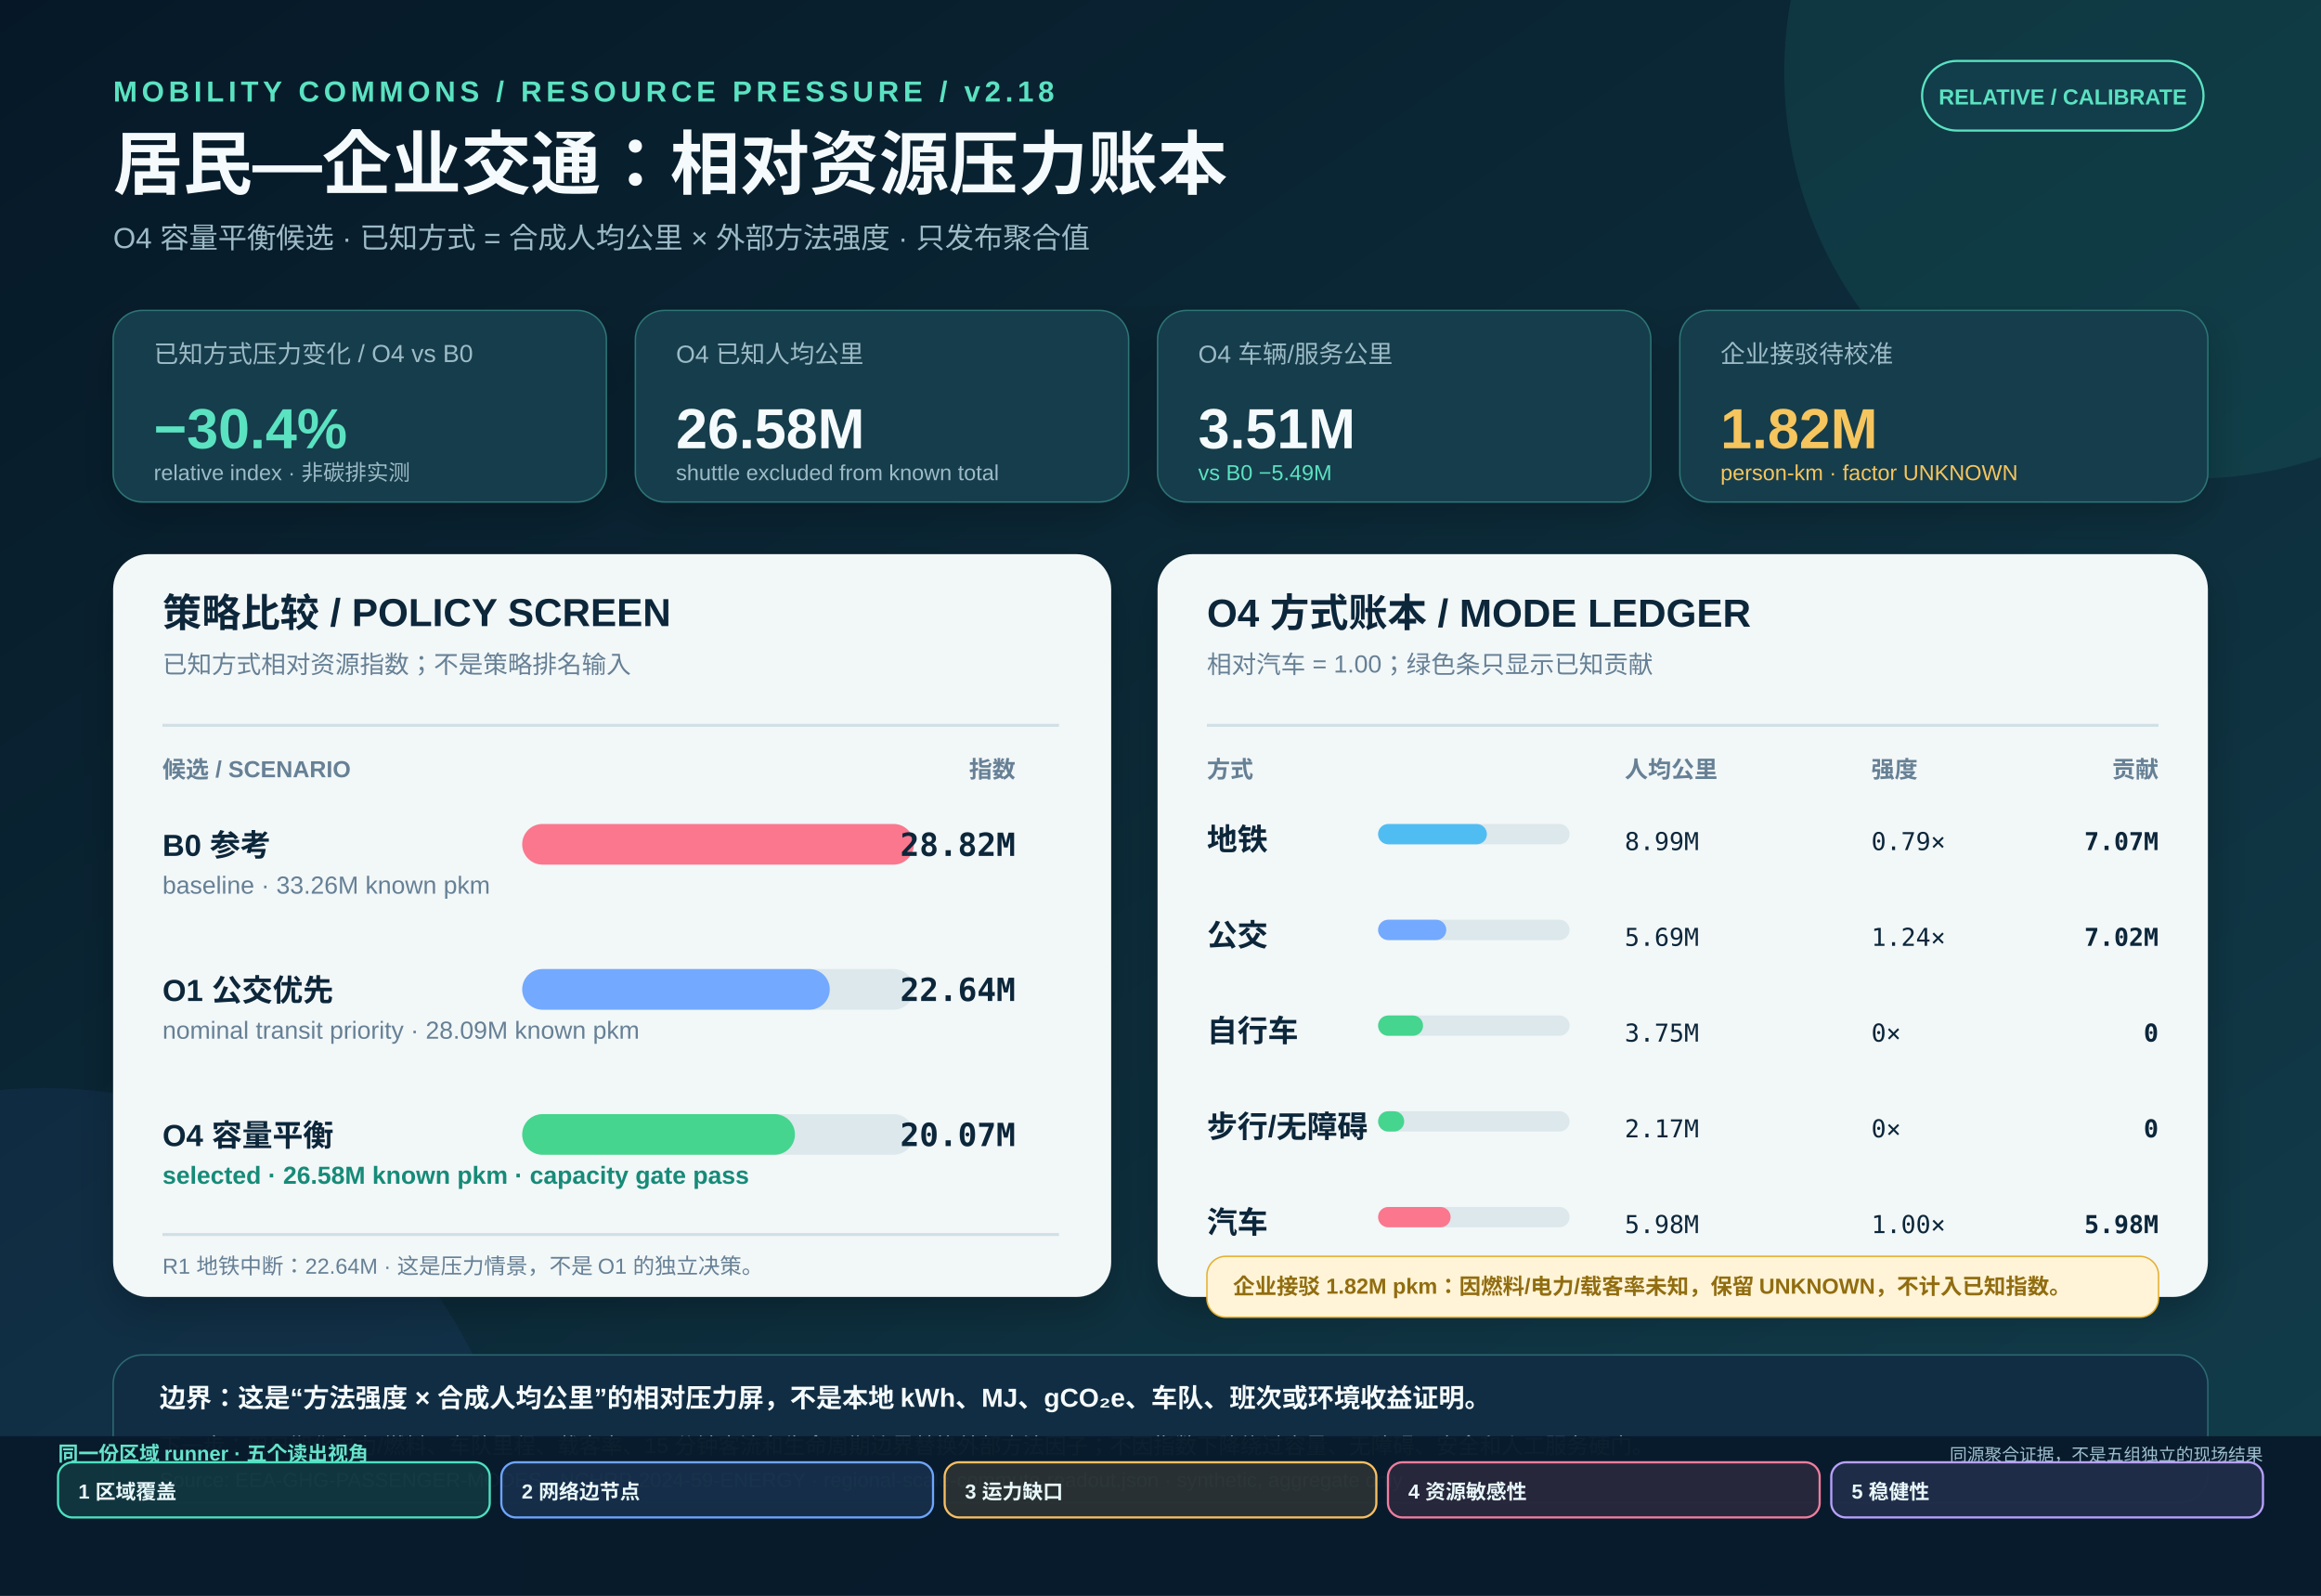
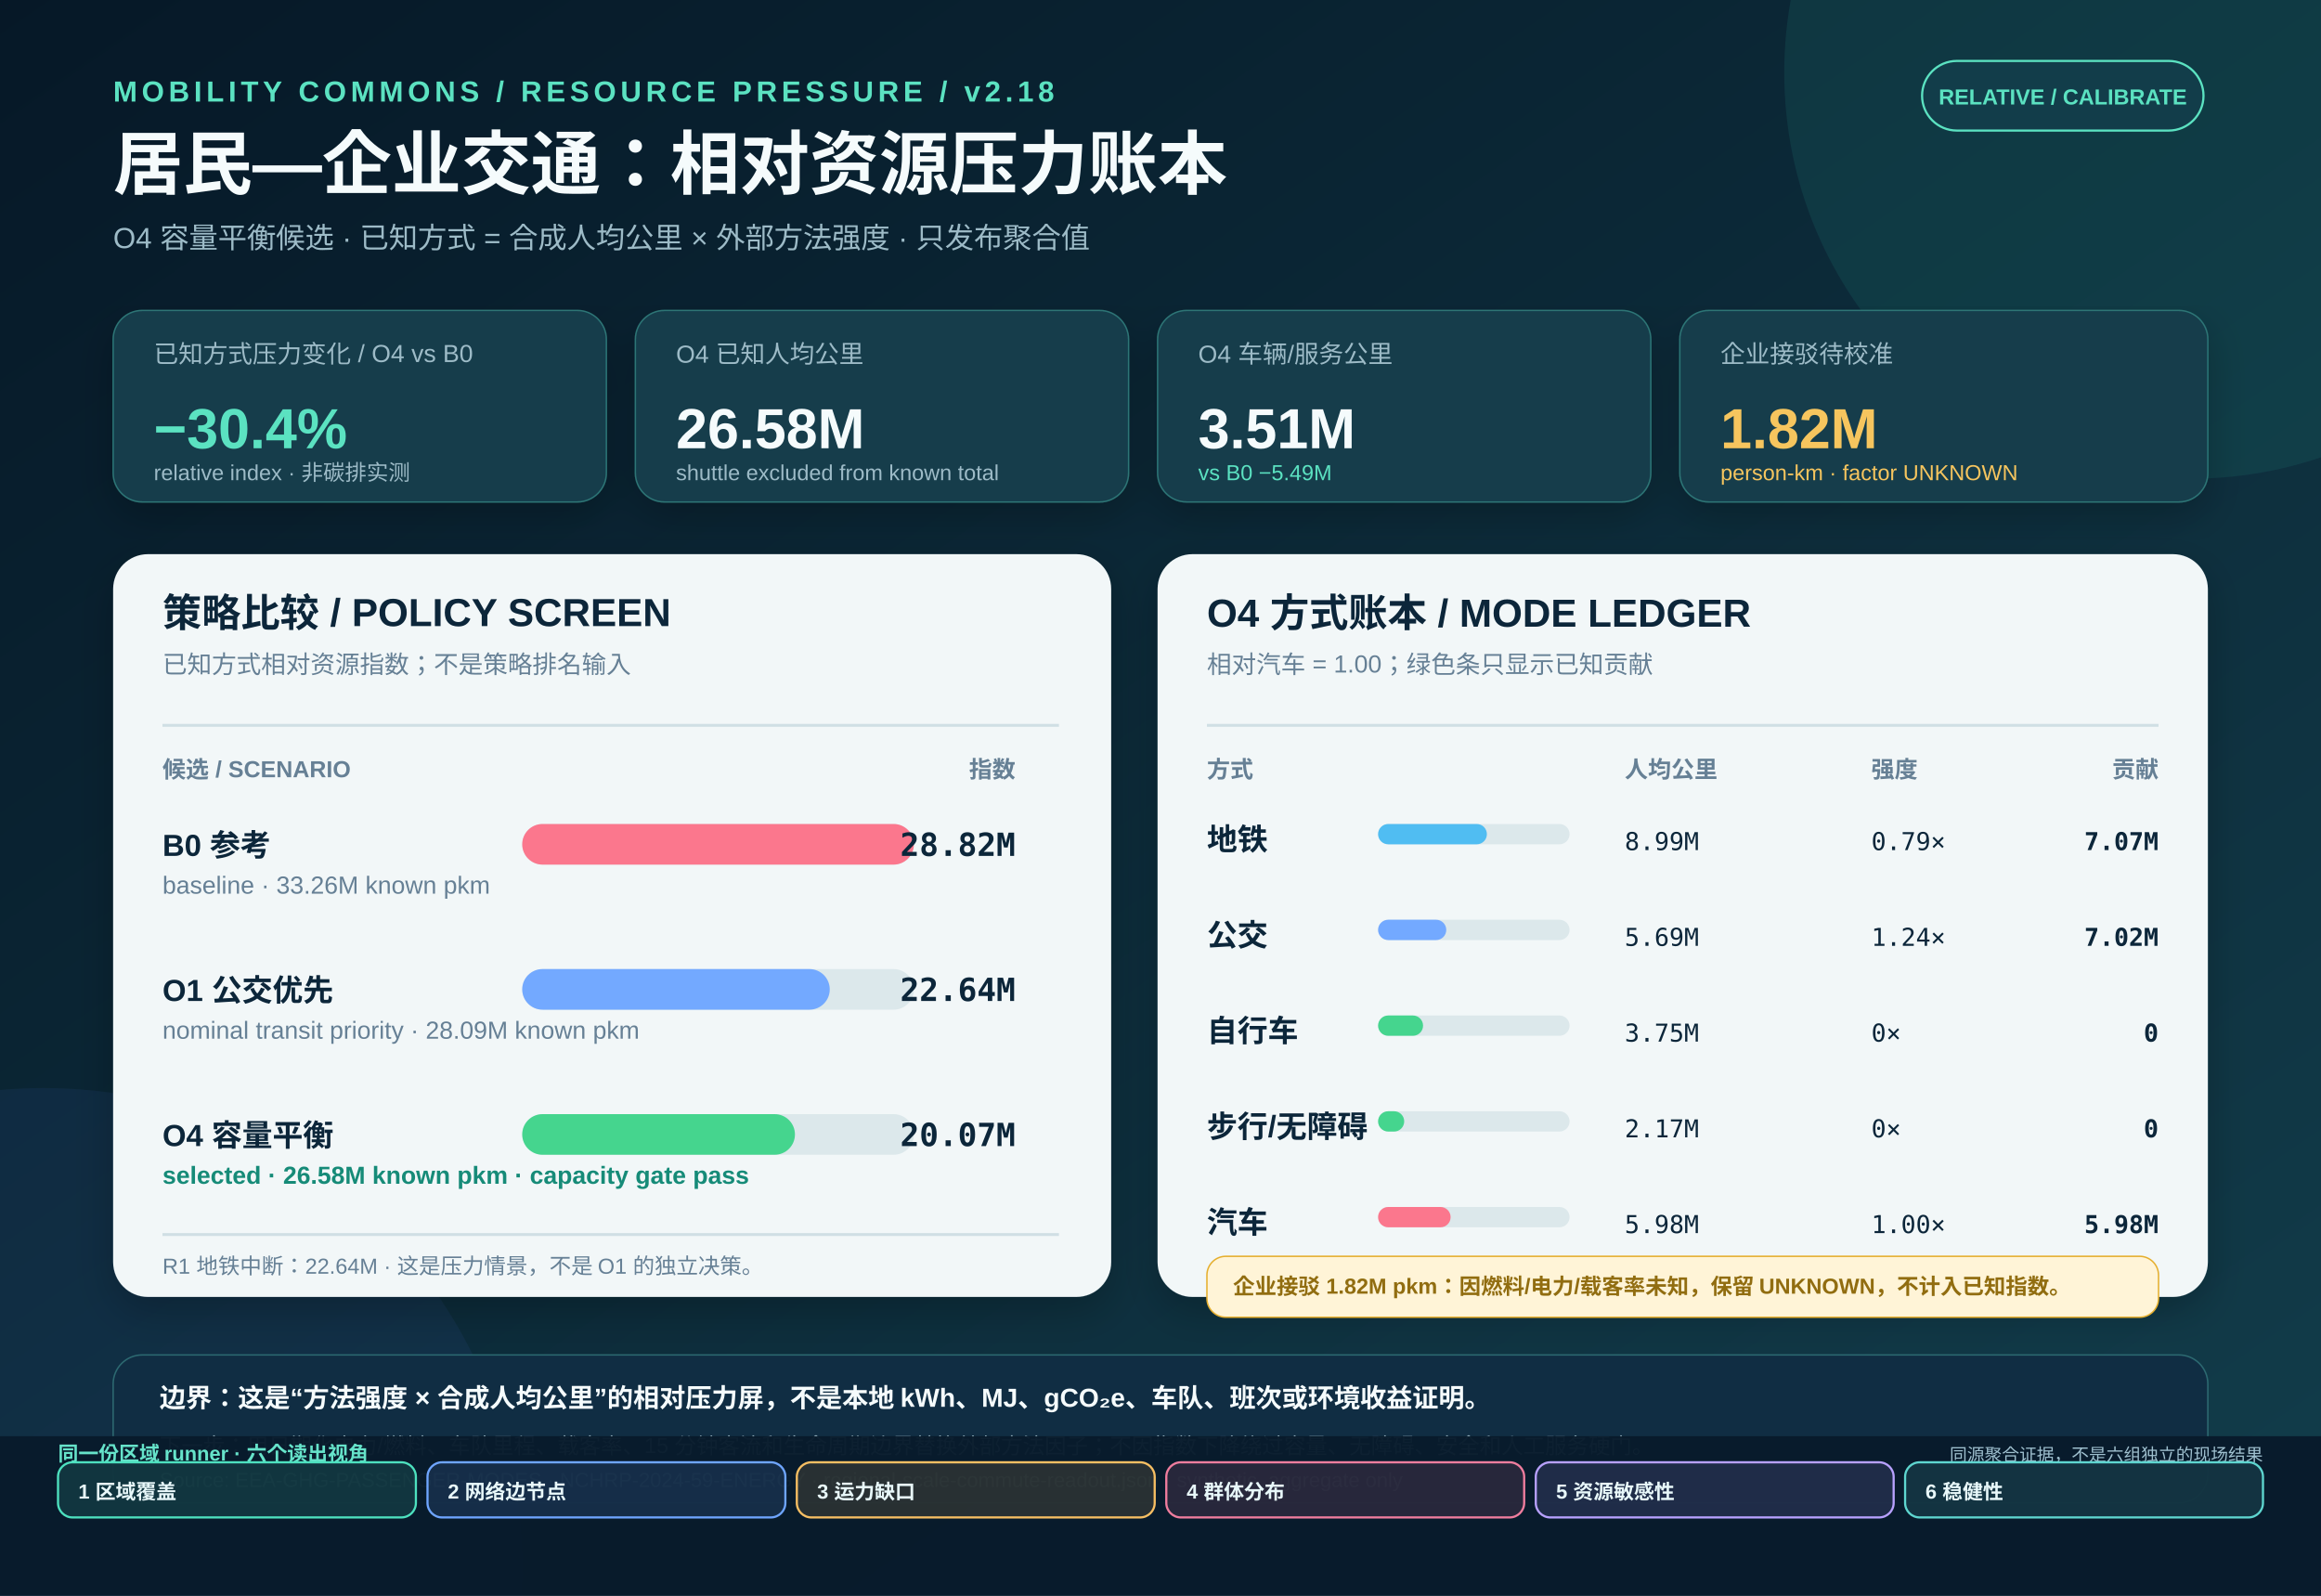
<svg xmlns="http://www.w3.org/2000/svg" width="1600" height="1100" viewBox="0 0 1600 1100" role="img" aria-labelledby="title desc">
  <defs>
    <linearGradient id="bg" x1="0" y1="0" x2="1" y2="1">
      <stop offset="0" stop-color="#061827" />
      <stop offset="1" stop-color="#123d4b" />
    </linearGradient>
    <filter id="shadow" x="-10%" y="-10%" width="120%" height="130%">
      <feDropShadow dx="0" dy="10" stdDeviation="14" flood-color="#000" flood-opacity=".22" />
    </filter>
    <style>
      .sans{font-family:PingFang SC,Microsoft YaHei,Arial,sans-serif}.mono{font-family:SFMono-Regular,Menlo,monospace}
      .white{fill:#f5fbfc}.muted{fill:#9dbbc7}.teal{fill:#5be2c1}.ink{fill:#0c263a}.blue{fill:#50bdf2}.blue2{fill:#73a9ff}.green{fill:#45d58e}.amber{fill:#f6c55e}.coral{fill:#fb778d}.violet{fill:#b68cff}
      .title{font-size:48px;font-weight:800}.h2{font-size:27px;font-weight:800}.label{font-size:21px;font-weight:700}.small{font-size:17px}.tiny{font-size:15px}.value{font-size:39px;font-weight:800}
    </style>
  </defs>
  <rect width="1600" height="1100" fill="url(#bg)" />
  <circle cx="1510" cy="50" r="280" fill="#1a716f" opacity=".22" />
  <circle cx="30" cy="1080" r="330" fill="#27477d" opacity=".18" />
  <text x="78" y="70" class="sans teal" font-size="20" font-weight="800" letter-spacing="3">MOBILITY COMMONS / RESOURCE PRESSURE / v2.18</text>
  <text x="78" y="130" class="sans white title">居民—企业交通：相对资源压力账本</text>
  <text x="78" y="171" class="sans muted" font-size="20">O4 容量平衡候选 · 已知方式 = 合成人均公里 × 外部方法强度 · 只发布聚合值</text>
  <rect x="1325" y="42" width="194" height="48" rx="24" fill="#123d4a" stroke="#5be2c1" stroke-width="1.5" />
  <text x="1422" y="72" text-anchor="middle" class="sans teal" font-size="15" font-weight="800">RELATIVE / CALIBRATE</text>
  <g filter="url(#shadow)">
    <rect x="78" y="214" width="340" height="132" rx="20" fill="#153c4b" stroke="#2d7475" />
    <rect x="438" y="214" width="340" height="132" rx="20" fill="#153c4b" stroke="#2d7475" />
    <rect x="798" y="214" width="340" height="132" rx="20" fill="#153c4b" stroke="#2d7475" />
    <rect x="1158" y="214" width="364" height="132" rx="20" fill="#153c4b" stroke="#2d7475" />
  </g>
  <text x="106" y="250" class="sans muted small">已知方式压力变化 / O4 vs B0</text>
  <text x="106" y="309" class="sans teal value">−30.4%</text>
  <text x="106" y="331" class="sans muted tiny">relative index · 非碳排实测</text>
  <text x="466" y="250" class="sans muted small">O4 已知人均公里</text>
  <text x="466" y="309" class="sans white value">26.58M</text>
  <text x="466" y="331" class="sans muted tiny">shuttle excluded from known total</text>
  <text x="826" y="250" class="sans muted small">O4 车辆/服务公里</text>
  <text x="826" y="309" class="sans white value">3.51M</text>
  <text x="826" y="331" class="sans teal tiny">vs B0 −5.49M</text>
  <text x="1186" y="250" class="sans muted small">企业接驳待校准</text>
  <text x="1186" y="309" class="sans amber value">1.82M</text>
  <text x="1186" y="331" class="sans amber tiny">person-km · factor UNKNOWN</text>
  <rect x="78" y="382" width="688" height="512" rx="24" fill="#f2f7f8" filter="url(#shadow)" />
  <text x="112" y="432" class="sans ink h2">策略比较 / POLICY SCREEN</text>
  <text x="112" y="464" class="sans" fill="#668095" font-size="17">已知方式相对资源指数；不是策略排名输入</text>
  <line x1="112" y1="500" x2="730" y2="500" stroke="#d0dfe4" stroke-width="2" />
  <text x="112" y="536" class="sans" fill="#668095" font-size="16" font-weight="700">候选 / SCENARIO</text>
  <text x="700" y="536" text-anchor="end" class="sans" fill="#668095" font-size="16" font-weight="700">指数</text>
  <g class="sans">
    <text x="112" y="590" class="ink label">B0 参考</text>
    <text x="112" y="616" fill="#668095" class="small">baseline · 33.26M known pkm</text>
    <rect x="360" y="568" width="270" height="28" rx="14" fill="#dce8eb" />
    <rect x="360" y="568" width="270" height="28" rx="14" fill="#fb778d" />
    <text x="700" y="590" text-anchor="end" class="mono ink" font-size="22" font-weight="800">28.82M</text>
    <text x="112" y="690" class="ink label">O1 公交优先</text>
    <text x="112" y="716" fill="#668095" class="small">nominal transit priority · 28.09M known pkm</text>
    <rect x="360" y="668" width="270" height="28" rx="14" fill="#dce8eb" />
    <rect x="360" y="668" width="212" height="28" rx="14" fill="#73a9ff" />
    <text x="700" y="690" text-anchor="end" class="mono ink" font-size="22" font-weight="800">22.64M</text>
    <text x="112" y="790" class="ink label">O4 容量平衡</text>
    <text x="112" y="816" fill="#168b78" class="small" font-weight="700">selected · 26.58M known pkm · capacity gate pass</text>
    <rect x="360" y="768" width="270" height="28" rx="14" fill="#dce8eb" />
    <rect x="360" y="768" width="188" height="28" rx="14" fill="#45d58e" />
    <text x="700" y="790" text-anchor="end" class="mono ink" font-size="22" font-weight="800">20.07M</text>
  </g>
  <rect x="112" y="850" width="618" height="2" fill="#d0dfe4" />
  <text x="112" y="878" class="sans" fill="#668095" font-size="15">R1 地铁中断：22.64M · 这是压力情景，不是 O1 的独立决策。</text>
  <rect x="798" y="382" width="724" height="512" rx="24" fill="#f2f7f8" filter="url(#shadow)" />
  <text x="832" y="432" class="sans ink h2">O4 方式账本 / MODE LEDGER</text>
  <text x="832" y="464" class="sans" fill="#668095" font-size="17">相对汽车 = 1.00；绿色条只显示已知贡献</text>
  <line x1="832" y1="500" x2="1488" y2="500" stroke="#d0dfe4" stroke-width="2" />
  <text x="832" y="536" class="sans" fill="#668095" font-size="16" font-weight="700">方式</text>
  <text x="1120" y="536" class="sans" fill="#668095" font-size="16" font-weight="700">人均公里</text>
  <text x="1290" y="536" class="sans" fill="#668095" font-size="16" font-weight="700">强度</text>
  <text x="1488" y="536" text-anchor="end" class="sans" fill="#668095" font-size="16" font-weight="700">贡献</text>
  <g class="sans">
    <text x="832" y="586" class="ink label">地铁</text>
    <rect x="950" y="568" width="132" height="14" rx="7" fill="#dce8eb" />
    <rect x="950" y="568" width="75" height="14" rx="7" fill="#50bdf2" />
    <text x="1120" y="586" class="mono ink" font-size="17">8.99M</text>
    <text x="1290" y="586" class="mono ink" font-size="17">0.79×</text>
    <text x="1488" y="586" text-anchor="end" class="mono ink" font-size="17" font-weight="800">7.07M</text>
    <text x="832" y="652" class="ink label">公交</text>
    <rect x="950" y="634" width="132" height="14" rx="7" fill="#dce8eb" />
    <rect x="950" y="634" width="47" height="14" rx="7" fill="#73a9ff" />
    <text x="1120" y="652" class="mono ink" font-size="17">5.69M</text>
    <text x="1290" y="652" class="mono ink" font-size="17">1.24×</text>
    <text x="1488" y="652" text-anchor="end" class="mono ink" font-size="17" font-weight="800">7.02M</text>
    <text x="832" y="718" class="ink label">自行车</text>
    <rect x="950" y="700" width="132" height="14" rx="7" fill="#dce8eb" />
    <rect x="950" y="700" width="31" height="14" rx="7" fill="#45d58e" />
    <text x="1120" y="718" class="mono ink" font-size="17">3.75M</text>
    <text x="1290" y="718" class="mono ink" font-size="17">0×</text>
    <text x="1488" y="718" text-anchor="end" class="mono ink" font-size="17" font-weight="800">0</text>
    <text x="832" y="784" class="ink label">步行/无障碍</text>
    <rect x="950" y="766" width="132" height="14" rx="7" fill="#dce8eb" />
    <rect x="950" y="766" width="18" height="14" rx="7" fill="#45d58e" />
    <text x="1120" y="784" class="mono ink" font-size="17">2.17M</text>
    <text x="1290" y="784" class="mono ink" font-size="17">0×</text>
    <text x="1488" y="784" text-anchor="end" class="mono ink" font-size="17" font-weight="800">0</text>
    <text x="832" y="850" class="ink label">汽车</text>
    <rect x="950" y="832" width="132" height="14" rx="7" fill="#dce8eb" />
    <rect x="950" y="832" width="50" height="14" rx="7" fill="#fb778d" />
    <text x="1120" y="850" class="mono ink" font-size="17">5.98M</text>
    <text x="1290" y="850" class="mono ink" font-size="17">1.00×</text>
    <text x="1488" y="850" text-anchor="end" class="mono ink" font-size="17" font-weight="800">5.98M</text>
  </g>
  <rect x="832" y="866" width="656" height="42" rx="13" fill="#fff4d7" stroke="#e5af2f" />
  <text x="850" y="892" class="sans" fill="#916d10" font-size="15" font-weight="700">企业接驳 1.82M pkm：因燃料/电力/载客率未知，保留 UNKNOWN，不计入已知指数。</text>
  <rect x="78" y="934" width="1444" height="102" rx="20" fill="#102d43" stroke="#2c6971" />
  <text x="110" y="970" class="sans white" font-size="18" font-weight="800">边界：这是“方法强度 × 合成人均公里”的相对压力屏，不是本地 kWh、MJ、gCO₂e、车队、班次或环境收益证明。</text>
  <text x="110" y="1002" class="sans muted" font-size="15">下一步：用日期化电力/燃料、车队里程、载客率、15 分钟客流和生命周期边界替换外部方法因子；不因指数下降绕过容量、无障碍、安全和人工服务硬门。</text>
  <text x="110" y="1025" class="sans muted" font-size="14">Source: EEA-GHG-PASSENGER-MODES · NCHRP-2024-59-ENERGY · regional-scale-commute-readout.json · synthetic, aggregate only</text>
  <g id="evidence-chain-ribbon">
    <rect x="0" y="990" width="1600" height="110" fill="#071A2B" opacity=".96" />
-     <text x="40" y="1007" font-family="Arial,sans-serif" font-size="14" font-weight="800" fill="#66E3CA">同一份区域 runner · 五个读出视角</text>
-     <text x="1560" y="1007" text-anchor="end" font-family="Arial,sans-serif" font-size="12" fill="#9FC0CF">同源聚合证据，不是五组独立的现场结果</text>
-     <rect x="40.0" y="1008" width="297.6" height="38" rx="10" fill="#4DE1BF22" stroke="#4DE1BF" stroke-width="1.5" />
+     <text x="40" y="1007" font-family="Arial,sans-serif" font-size="14" font-weight="800" fill="#66E3CA">同一份区域 runner · 六个读出视角</text>
+     <text x="1560" y="1007" text-anchor="end" font-family="Arial,sans-serif" font-size="12" fill="#9FC0CF">同源聚合证据，不是六组独立的现场结果</text>
+     <rect x="40.0" y="1008" width="246.7" height="38" rx="10" fill="#4DE1BF22" stroke="#4DE1BF" stroke-width="1.5" />
    <text x="54.0" y="1033" font-family="Arial,sans-serif" font-size="14" font-weight="800" fill="#E8F8FA">1  区域覆盖</text>
-     <rect x="345.6" y="1008" width="297.6" height="38" rx="10" fill="#6EA5FF22" stroke="#6EA5FF" stroke-width="1.5" />
-     <text x="359.6" y="1033" font-family="Arial,sans-serif" font-size="14" font-weight="800" fill="#E8F8FA">2  网络边节点</text>
-     <rect x="651.2" y="1008" width="297.6" height="38" rx="10" fill="#F7BF6322" stroke="#F7BF63" stroke-width="1.5" />
-     <text x="665.2" y="1033" font-family="Arial,sans-serif" font-size="14" font-weight="800" fill="#E8F8FA">3  运力缺口</text>
-     <rect x="956.8" y="1008" width="297.6" height="38" rx="10" fill="#F07D9E22" stroke="#F07D9E" stroke-width="1.5" />
-     <text x="970.8" y="1033" font-family="Arial,sans-serif" font-size="14" font-weight="800" fill="#E8F8FA">4  资源敏感性</text>
-     <rect x="1262.4" y="1008" width="297.6" height="38" rx="10" fill="#B8A1FF22" stroke="#B8A1FF" stroke-width="1.5" />
-     <text x="1276.4" y="1033" font-family="Arial,sans-serif" font-size="14" font-weight="800" fill="#E8F8FA">5  稳健性</text>
+     <rect x="294.7" y="1008" width="246.7" height="38" rx="10" fill="#6EA5FF22" stroke="#6EA5FF" stroke-width="1.5" />
+     <text x="308.7" y="1033" font-family="Arial,sans-serif" font-size="14" font-weight="800" fill="#E8F8FA">2  网络边节点</text>
+     <rect x="549.3" y="1008" width="246.7" height="38" rx="10" fill="#F7BF6322" stroke="#F7BF63" stroke-width="1.5" />
+     <text x="563.3" y="1033" font-family="Arial,sans-serif" font-size="14" font-weight="800" fill="#E8F8FA">3  运力缺口</text>
+     <rect x="804.0" y="1008" width="246.7" height="38" rx="10" fill="#F07D9E22" stroke="#F07D9E" stroke-width="1.5" />
+     <text x="818.0" y="1033" font-family="Arial,sans-serif" font-size="14" font-weight="800" fill="#E8F8FA">4  群体分布</text>
+     <rect x="1058.7" y="1008" width="246.7" height="38" rx="10" fill="#B8A1FF22" stroke="#B8A1FF" stroke-width="1.5" />
+     <text x="1072.7" y="1033" font-family="Arial,sans-serif" font-size="14" font-weight="800" fill="#E8F8FA">5  资源敏感性</text>
+     <rect x="1313.3" y="1008" width="246.7" height="38" rx="10" fill="#5ED6D022" stroke="#5ED6D0" stroke-width="1.5" />
+     <text x="1327.3" y="1033" font-family="Arial,sans-serif" font-size="14" font-weight="800" fill="#E8F8FA">6  稳健性</text>
  </g>
</svg>
